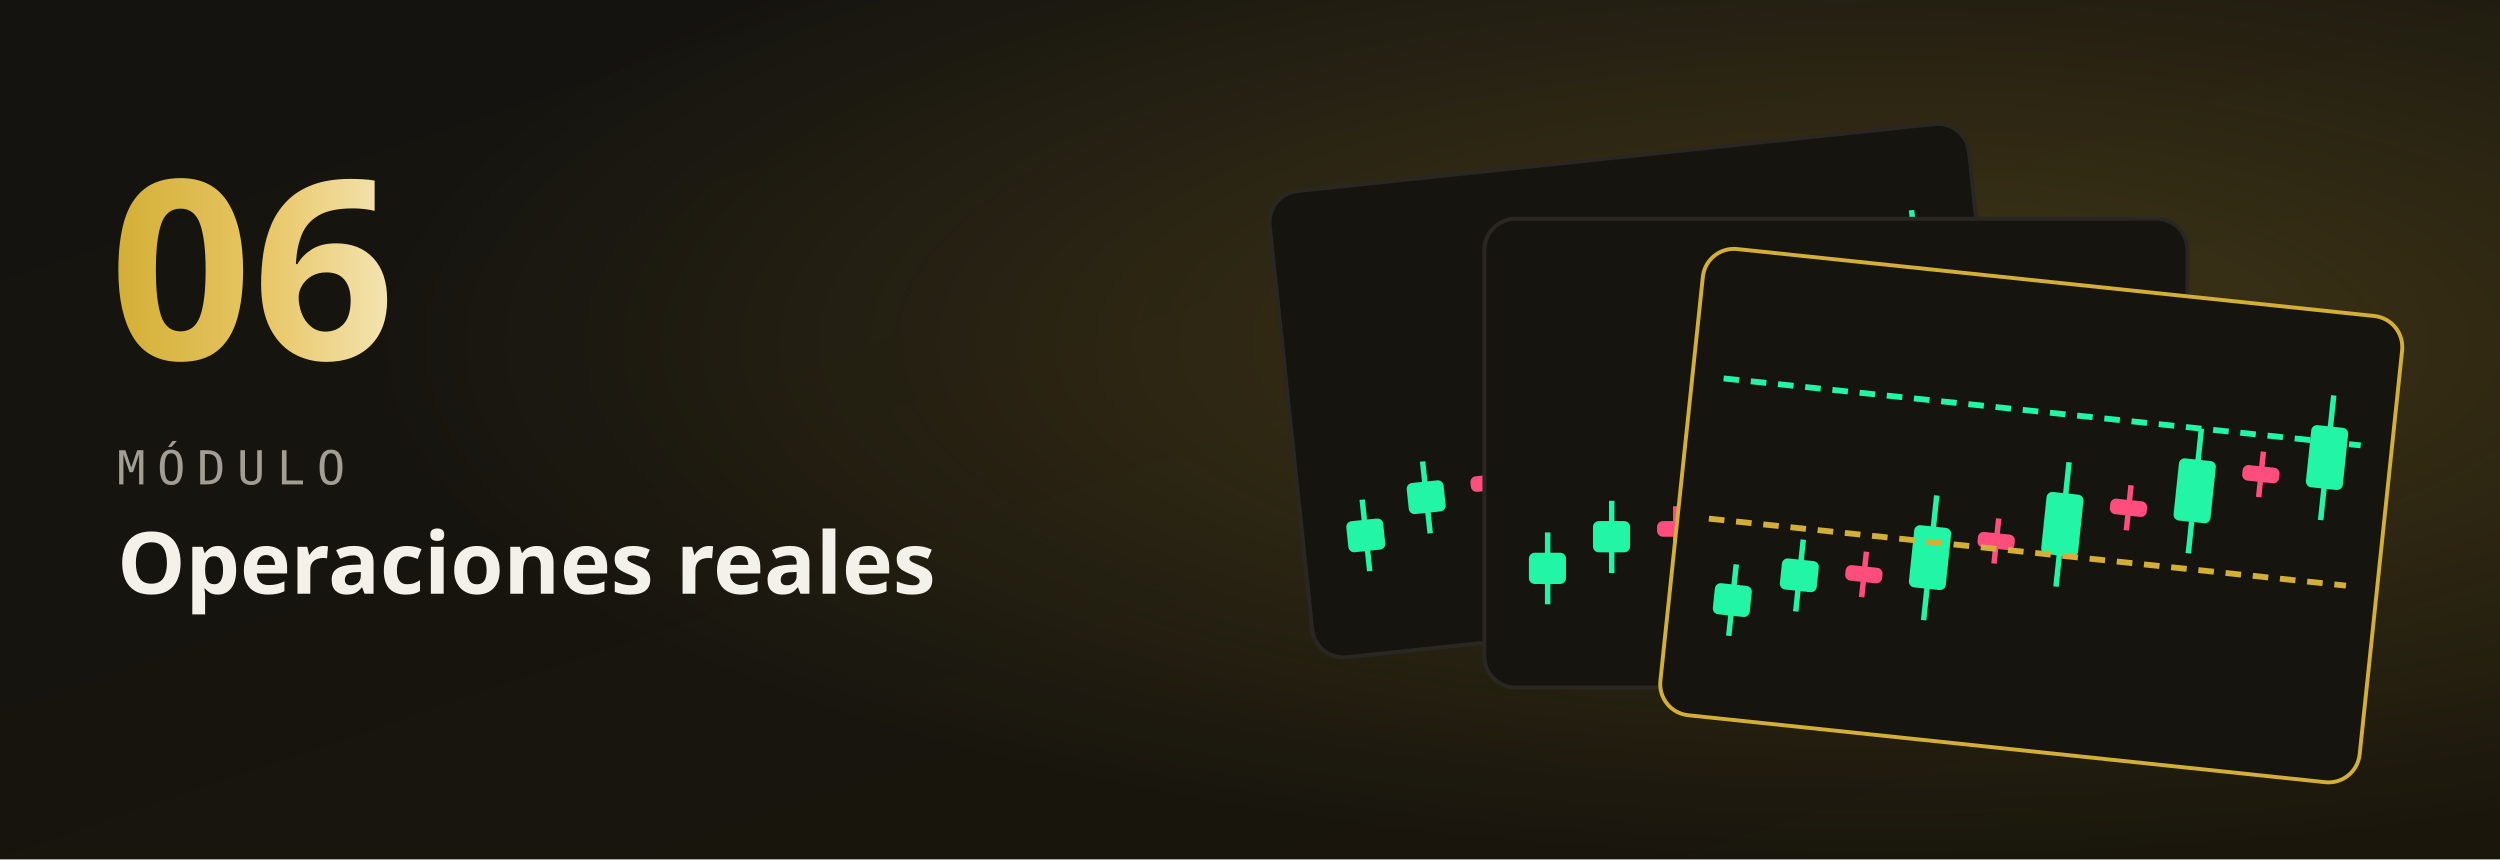
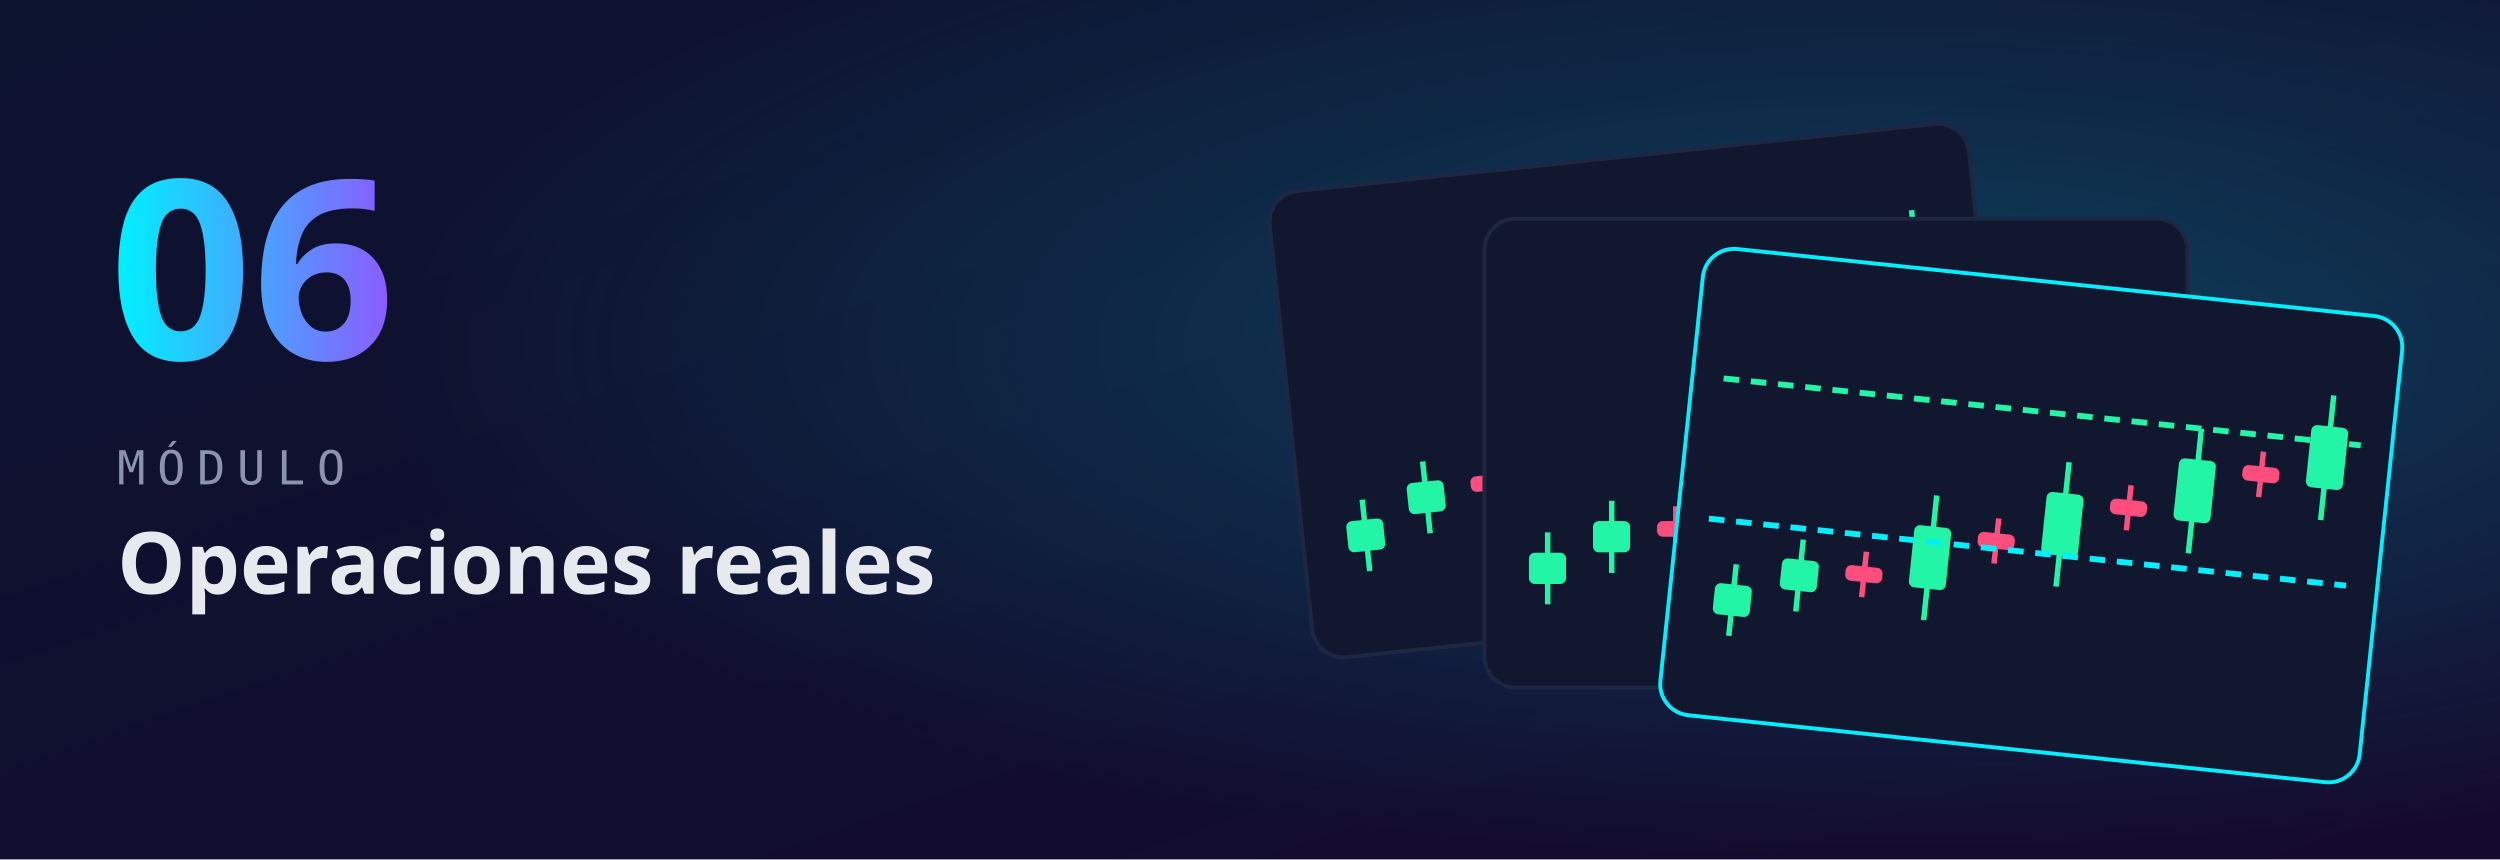
<svg xmlns="http://www.w3.org/2000/svg" viewBox="0 0 640 220" font-family="Space Grotesk, Segoe UI, sans-serif">
  <defs>
    <linearGradient id="g" x1="0" x2="1" y1="0" y2="1">
-       <stop offset="0" stop-color="#141310" />
-       <stop offset="1" stop-color="#1a160c" />
+       <stop offset="0" stop-color="#0c1430" />
+       <stop offset="1" stop-color="#150a2e" />
    </linearGradient>
    <linearGradient id="kg" x1="0" x2="1">
-       <stop offset="0" stop-color="#d4af37" />
-       <stop offset=".55" stop-color="#e8c766" />
-       <stop offset="1" stop-color="#f3e3b0" />
+       <stop offset="0" stop-color="#00f0ff" />
+       <stop offset="1" stop-color="#8b5cff" />
    </linearGradient>
    <radialGradient id="glow" cx=".75" cy=".4" r=".6">
-       <stop offset="0" stop-color="#d4af37" stop-opacity=".22" />
-       <stop offset="1" stop-color="#d4af37" stop-opacity="0" />
+       <stop offset="0" stop-color="#00f0ff" stop-opacity=".22" />
+       <stop offset="1" stop-color="#00f0ff" stop-opacity="0" />
    </radialGradient>
  </defs>
  <rect width="640" height="220" fill="url(#g)" />
  <rect width="640" height="220" fill="url(#glow)" />
  <g transform="rotate(-6 420 100)">
-     <rect x="330" y="40" width="180" height="120" rx="8" fill="#16140f" fill-opacity="1" stroke="#2a2722" />
+     <rect x="330" y="40" width="180" height="120" rx="8" fill="#10172e" fill-opacity="1" stroke="#1d2742" />
    <line x1="346.2" y1="120.3" x2="346.2" y2="138.7" stroke="#22f5a5" stroke-width="1.4" stroke-opacity="1" />
    <rect x="341.4" y="125.5" width="9.5" height="8" rx="1.5" fill="#22f5a5" fill-opacity="1" stroke="none" />
    <line x1="362.6" y1="112.2" x2="362.6" y2="130.7" stroke="#22f5a5" stroke-width="1.4" stroke-opacity="1" />
    <rect x="357.8" y="117.4" width="9.5" height="8" rx="1.5" fill="#22f5a5" fill-opacity="1" stroke="none" />
    <line x1="379" y1="113.6" x2="379" y2="125.3" stroke="#ff4d7d" stroke-width="1.4" stroke-opacity="1" />
    <rect x="374.2" y="117.4" width="9.5" height="4" rx="1.5" fill="#ff4d7d" fill-opacity="1" stroke="none" />
    <line x1="395.4" y1="97.4" x2="395.4" y2="129.5" stroke="#22f5a5" stroke-width="1.4" stroke-opacity="1" />
    <rect x="390.6" y="105.4" width="9.5" height="16" rx="1.5" fill="#22f5a5" fill-opacity="1" stroke="none" />
    <line x1="411.8" y1="101.6" x2="411.8" y2="113.2" stroke="#ff4d7d" stroke-width="1.4" stroke-opacity="1" />
    <rect x="407" y="105.4" width="9.5" height="4" rx="1.5" fill="#ff4d7d" fill-opacity="1" stroke="none" />
    <line x1="428.2" y1="85.4" x2="428.2" y2="117.4" stroke="#22f5a5" stroke-width="1.4" stroke-opacity="1" />
    <rect x="423.4" y="93.4" width="9.5" height="16" rx="1.5" fill="#22f5a5" fill-opacity="1" stroke="none" />
    <line x1="444.6" y1="89.6" x2="444.6" y2="101.2" stroke="#ff4d7d" stroke-width="1.4" stroke-opacity="1" />
    <rect x="439.8" y="93.4" width="9.5" height="4" rx="1.5" fill="#ff4d7d" fill-opacity="1" stroke="none" />
    <line x1="461" y1="73.3" x2="461" y2="105.4" stroke="#22f5a5" stroke-width="1.4" stroke-opacity="1" />
    <rect x="456.2" y="81.3" width="9.5" height="16" rx="1.5" fill="#22f5a5" fill-opacity="1" stroke="none" />
    <line x1="477.4" y1="77.5" x2="477.4" y2="89.2" stroke="#ff4d7d" stroke-width="1.4" stroke-opacity="1" />
    <rect x="472.6" y="81.3" width="9.5" height="4" rx="1.5" fill="#ff4d7d" fill-opacity="1" stroke="none" />
    <line x1="493.8" y1="61.3" x2="493.8" y2="93.4" stroke="#22f5a5" stroke-width="1.4" stroke-opacity="1" />
    <rect x="489" y="69.3" width="9.5" height="16" rx="1.5" fill="#22f5a5" fill-opacity="1" stroke="none" />
  </g>
  <g transform="rotate(0 470 116)">
-     <rect x="380" y="56" width="180" height="120" rx="8" fill="#16140f" fill-opacity="1" stroke="#2a2722" />
+     <rect x="380" y="56" width="180" height="120" rx="8" fill="#10172e" fill-opacity="1" stroke="#1d2742" />
    <line x1="396.2" y1="136.3" x2="396.2" y2="154.7" stroke="#22f5a5" stroke-width="1.4" stroke-opacity="1" />
    <rect x="391.4" y="141.5" width="9.5" height="8" rx="1.5" fill="#22f5a5" fill-opacity="1" stroke="none" />
    <line x1="412.6" y1="128.2" x2="412.6" y2="146.7" stroke="#22f5a5" stroke-width="1.4" stroke-opacity="1" />
    <rect x="407.8" y="133.4" width="9.5" height="8" rx="1.5" fill="#22f5a5" fill-opacity="1" stroke="none" />
    <line x1="429" y1="129.6" x2="429" y2="141.3" stroke="#ff4d7d" stroke-width="1.4" stroke-opacity="1" />
    <rect x="424.2" y="133.4" width="9.5" height="4" rx="1.5" fill="#ff4d7d" fill-opacity="1" stroke="none" />
    <line x1="445.4" y1="113.4" x2="445.4" y2="145.5" stroke="#22f5a5" stroke-width="1.4" stroke-opacity="1" />
    <rect x="440.6" y="121.4" width="9.5" height="16" rx="1.5" fill="#22f5a5" fill-opacity="1" stroke="none" />
    <line x1="461.8" y1="117.6" x2="461.8" y2="129.2" stroke="#ff4d7d" stroke-width="1.4" stroke-opacity="1" />
    <rect x="457" y="121.4" width="9.5" height="4" rx="1.5" fill="#ff4d7d" fill-opacity="1" stroke="none" />
    <line x1="478.2" y1="101.4" x2="478.2" y2="133.4" stroke="#22f5a5" stroke-width="1.4" stroke-opacity="1" />
    <rect x="473.4" y="109.4" width="9.5" height="16" rx="1.5" fill="#22f5a5" fill-opacity="1" stroke="none" />
    <line x1="494.6" y1="105.6" x2="494.6" y2="117.2" stroke="#ff4d7d" stroke-width="1.4" stroke-opacity="1" />
    <rect x="489.8" y="109.4" width="9.5" height="4" rx="1.5" fill="#ff4d7d" fill-opacity="1" stroke="none" />
    <line x1="511" y1="89.3" x2="511" y2="121.4" stroke="#22f5a5" stroke-width="1.4" stroke-opacity="1" />
    <rect x="506.2" y="97.3" width="9.5" height="16" rx="1.5" fill="#22f5a5" fill-opacity="1" stroke="none" />
    <line x1="527.4" y1="93.5" x2="527.4" y2="105.2" stroke="#ff4d7d" stroke-width="1.4" stroke-opacity="1" />
    <rect x="522.6" y="97.3" width="9.5" height="4" rx="1.5" fill="#ff4d7d" fill-opacity="1" stroke="none" />
    <line x1="543.8" y1="77.3" x2="543.8" y2="109.4" stroke="#22f5a5" stroke-width="1.4" stroke-opacity="1" />
    <rect x="539" y="85.3" width="9.5" height="16" rx="1.5" fill="#22f5a5" fill-opacity="1" stroke="none" />
  </g>
  <g transform="rotate(6 520 132)">
-     <rect x="430" y="72" width="180" height="120" rx="8" fill="#16140f" fill-opacity="1" stroke="#d4af37" />
+     <rect x="430" y="72" width="180" height="120" rx="8" fill="#10172e" fill-opacity="1" stroke="#00f0ff" />
    <line x1="446.2" y1="152.3" x2="446.2" y2="170.7" stroke="#22f5a5" stroke-width="1.4" stroke-opacity="1" />
    <rect x="441.4" y="157.5" width="9.5" height="8" rx="1.5" fill="#22f5a5" fill-opacity="1" stroke="none" />
    <line x1="462.6" y1="144.2" x2="462.6" y2="162.7" stroke="#22f5a5" stroke-width="1.4" stroke-opacity="1" />
    <rect x="457.8" y="149.4" width="9.5" height="8" rx="1.5" fill="#22f5a5" fill-opacity="1" stroke="none" />
    <line x1="479" y1="145.6" x2="479" y2="157.3" stroke="#ff4d7d" stroke-width="1.4" stroke-opacity="1" />
    <rect x="474.2" y="149.4" width="9.5" height="4" rx="1.5" fill="#ff4d7d" fill-opacity="1" stroke="none" />
    <line x1="495.4" y1="129.4" x2="495.4" y2="161.5" stroke="#22f5a5" stroke-width="1.4" stroke-opacity="1" />
    <rect x="490.6" y="137.4" width="9.5" height="16" rx="1.5" fill="#22f5a5" fill-opacity="1" stroke="none" />
    <line x1="511.8" y1="133.6" x2="511.8" y2="145.2" stroke="#ff4d7d" stroke-width="1.4" stroke-opacity="1" />
    <rect x="507" y="137.4" width="9.5" height="4" rx="1.5" fill="#ff4d7d" fill-opacity="1" stroke="none" />
    <line x1="528.2" y1="117.4" x2="528.2" y2="149.4" stroke="#22f5a5" stroke-width="1.4" stroke-opacity="1" />
    <rect x="523.4" y="125.4" width="9.5" height="16" rx="1.5" fill="#22f5a5" fill-opacity="1" stroke="none" />
    <line x1="544.6" y1="121.6" x2="544.6" y2="133.2" stroke="#ff4d7d" stroke-width="1.4" stroke-opacity="1" />
    <rect x="539.8" y="125.4" width="9.5" height="4" rx="1.5" fill="#ff4d7d" fill-opacity="1" stroke="none" />
    <line x1="561" y1="105.3" x2="561" y2="137.4" stroke="#22f5a5" stroke-width="1.4" stroke-opacity="1" />
    <rect x="556.2" y="113.3" width="9.5" height="16" rx="1.5" fill="#22f5a5" fill-opacity="1" stroke="none" />
    <line x1="577.4" y1="109.5" x2="577.4" y2="121.2" stroke="#ff4d7d" stroke-width="1.4" stroke-opacity="1" />
    <rect x="572.6" y="113.3" width="9.5" height="4" rx="1.5" fill="#ff4d7d" fill-opacity="1" stroke="none" />
    <line x1="593.8" y1="93.3" x2="593.8" y2="125.4" stroke="#22f5a5" stroke-width="1.4" stroke-opacity="1" />
    <rect x="589" y="101.3" width="9.5" height="16" rx="1.5" fill="#22f5a5" fill-opacity="1" stroke="none" />
-     <line x1="438" y1="141.4" x2="602" y2="141.4" stroke="#d4af37" stroke-width="1.5" stroke-opacity="1" stroke-dasharray="4 3" />
+     <line x1="438" y1="141.4" x2="602" y2="141.4" stroke="#00f0ff" stroke-width="1.5" stroke-opacity="1" stroke-dasharray="4 3" />
    <line x1="438" y1="105.3" x2="602" y2="105.3" stroke="#22f5a5" stroke-width="1.5" stroke-opacity="1" stroke-dasharray="4 3" />
  </g>
  <text x="28" y="92" font-size="64" font-weight="800" fill="url(#kg)" font-family="Orbitron, Segoe UI, sans-serif">06</text>
-   <text x="30" y="124" font-size="12" letter-spacing="3" fill="#a39e93" font-family="JetBrains Mono, Consolas, monospace">MÓDULO</text>
-   <text x="30" y="152" font-size="22" font-weight="700" fill="#f4f1ea">Operaciones reales</text>
+   <text x="30" y="124" font-size="12" letter-spacing="3" fill="#8b93ad" font-family="JetBrains Mono, Consolas, monospace">MÓDULO</text>
+   <text x="30" y="152" font-size="22" font-weight="700" fill="#e6e9ee">Operaciones reales</text>
</svg>
